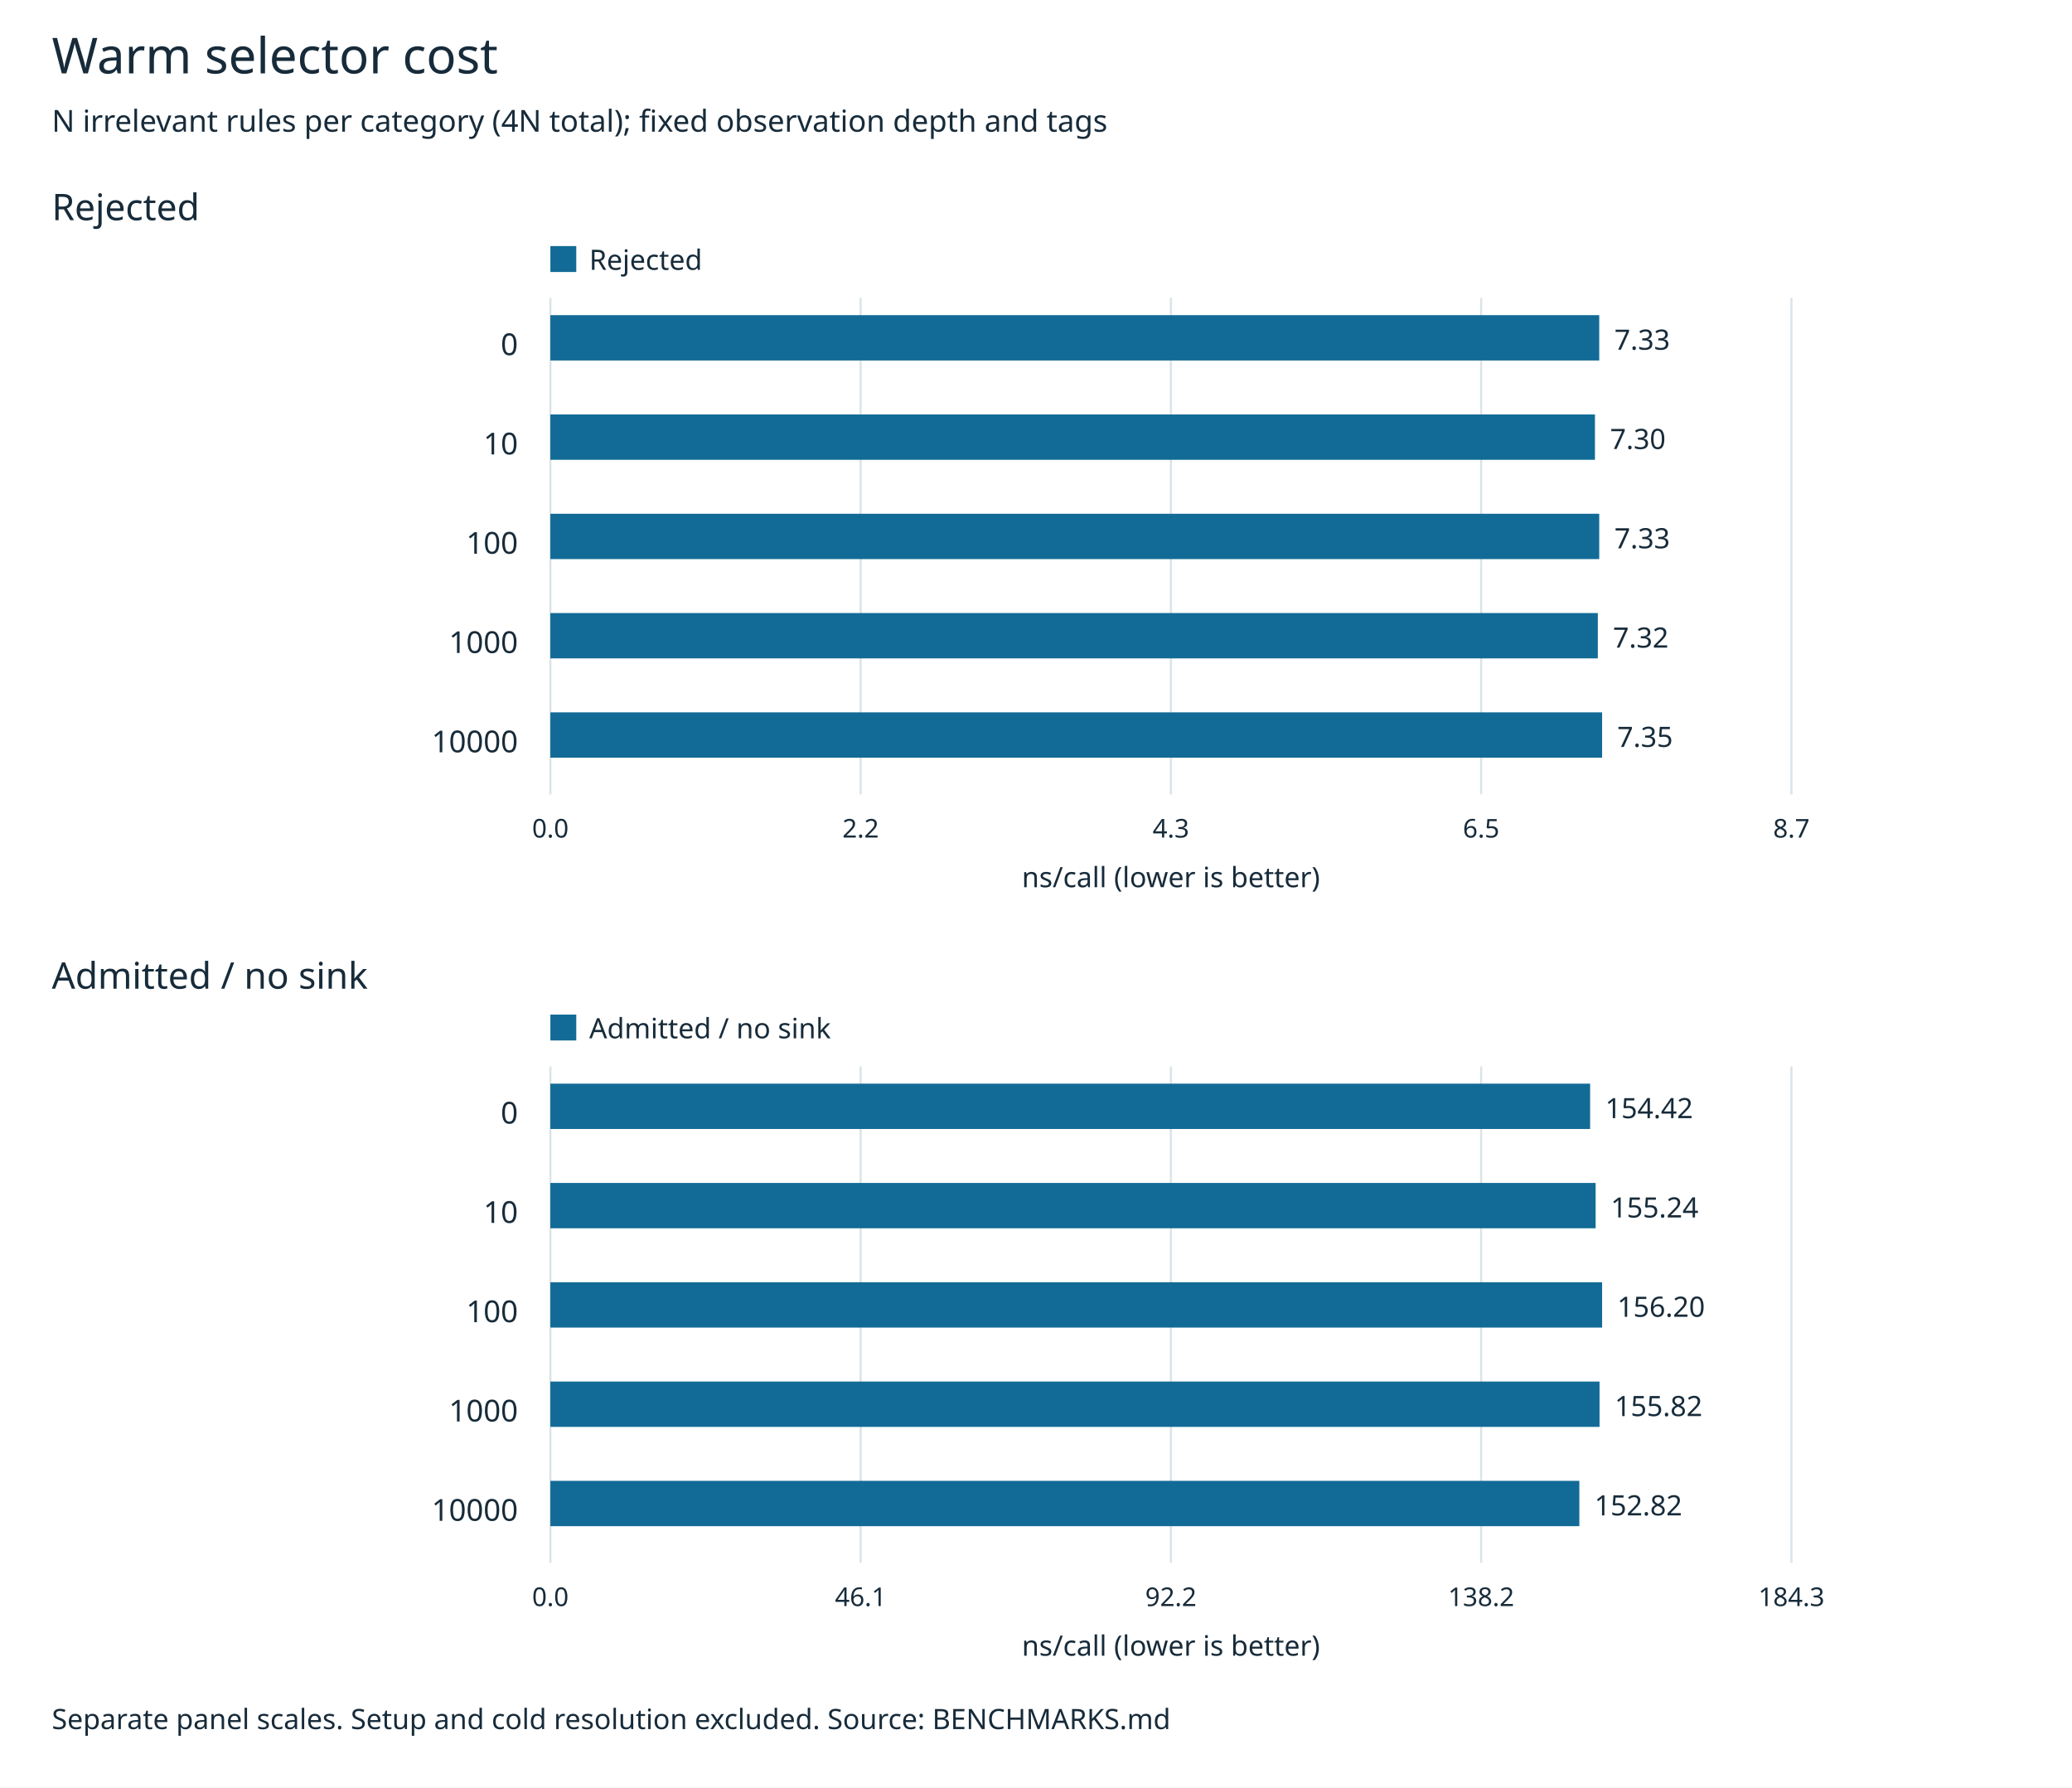
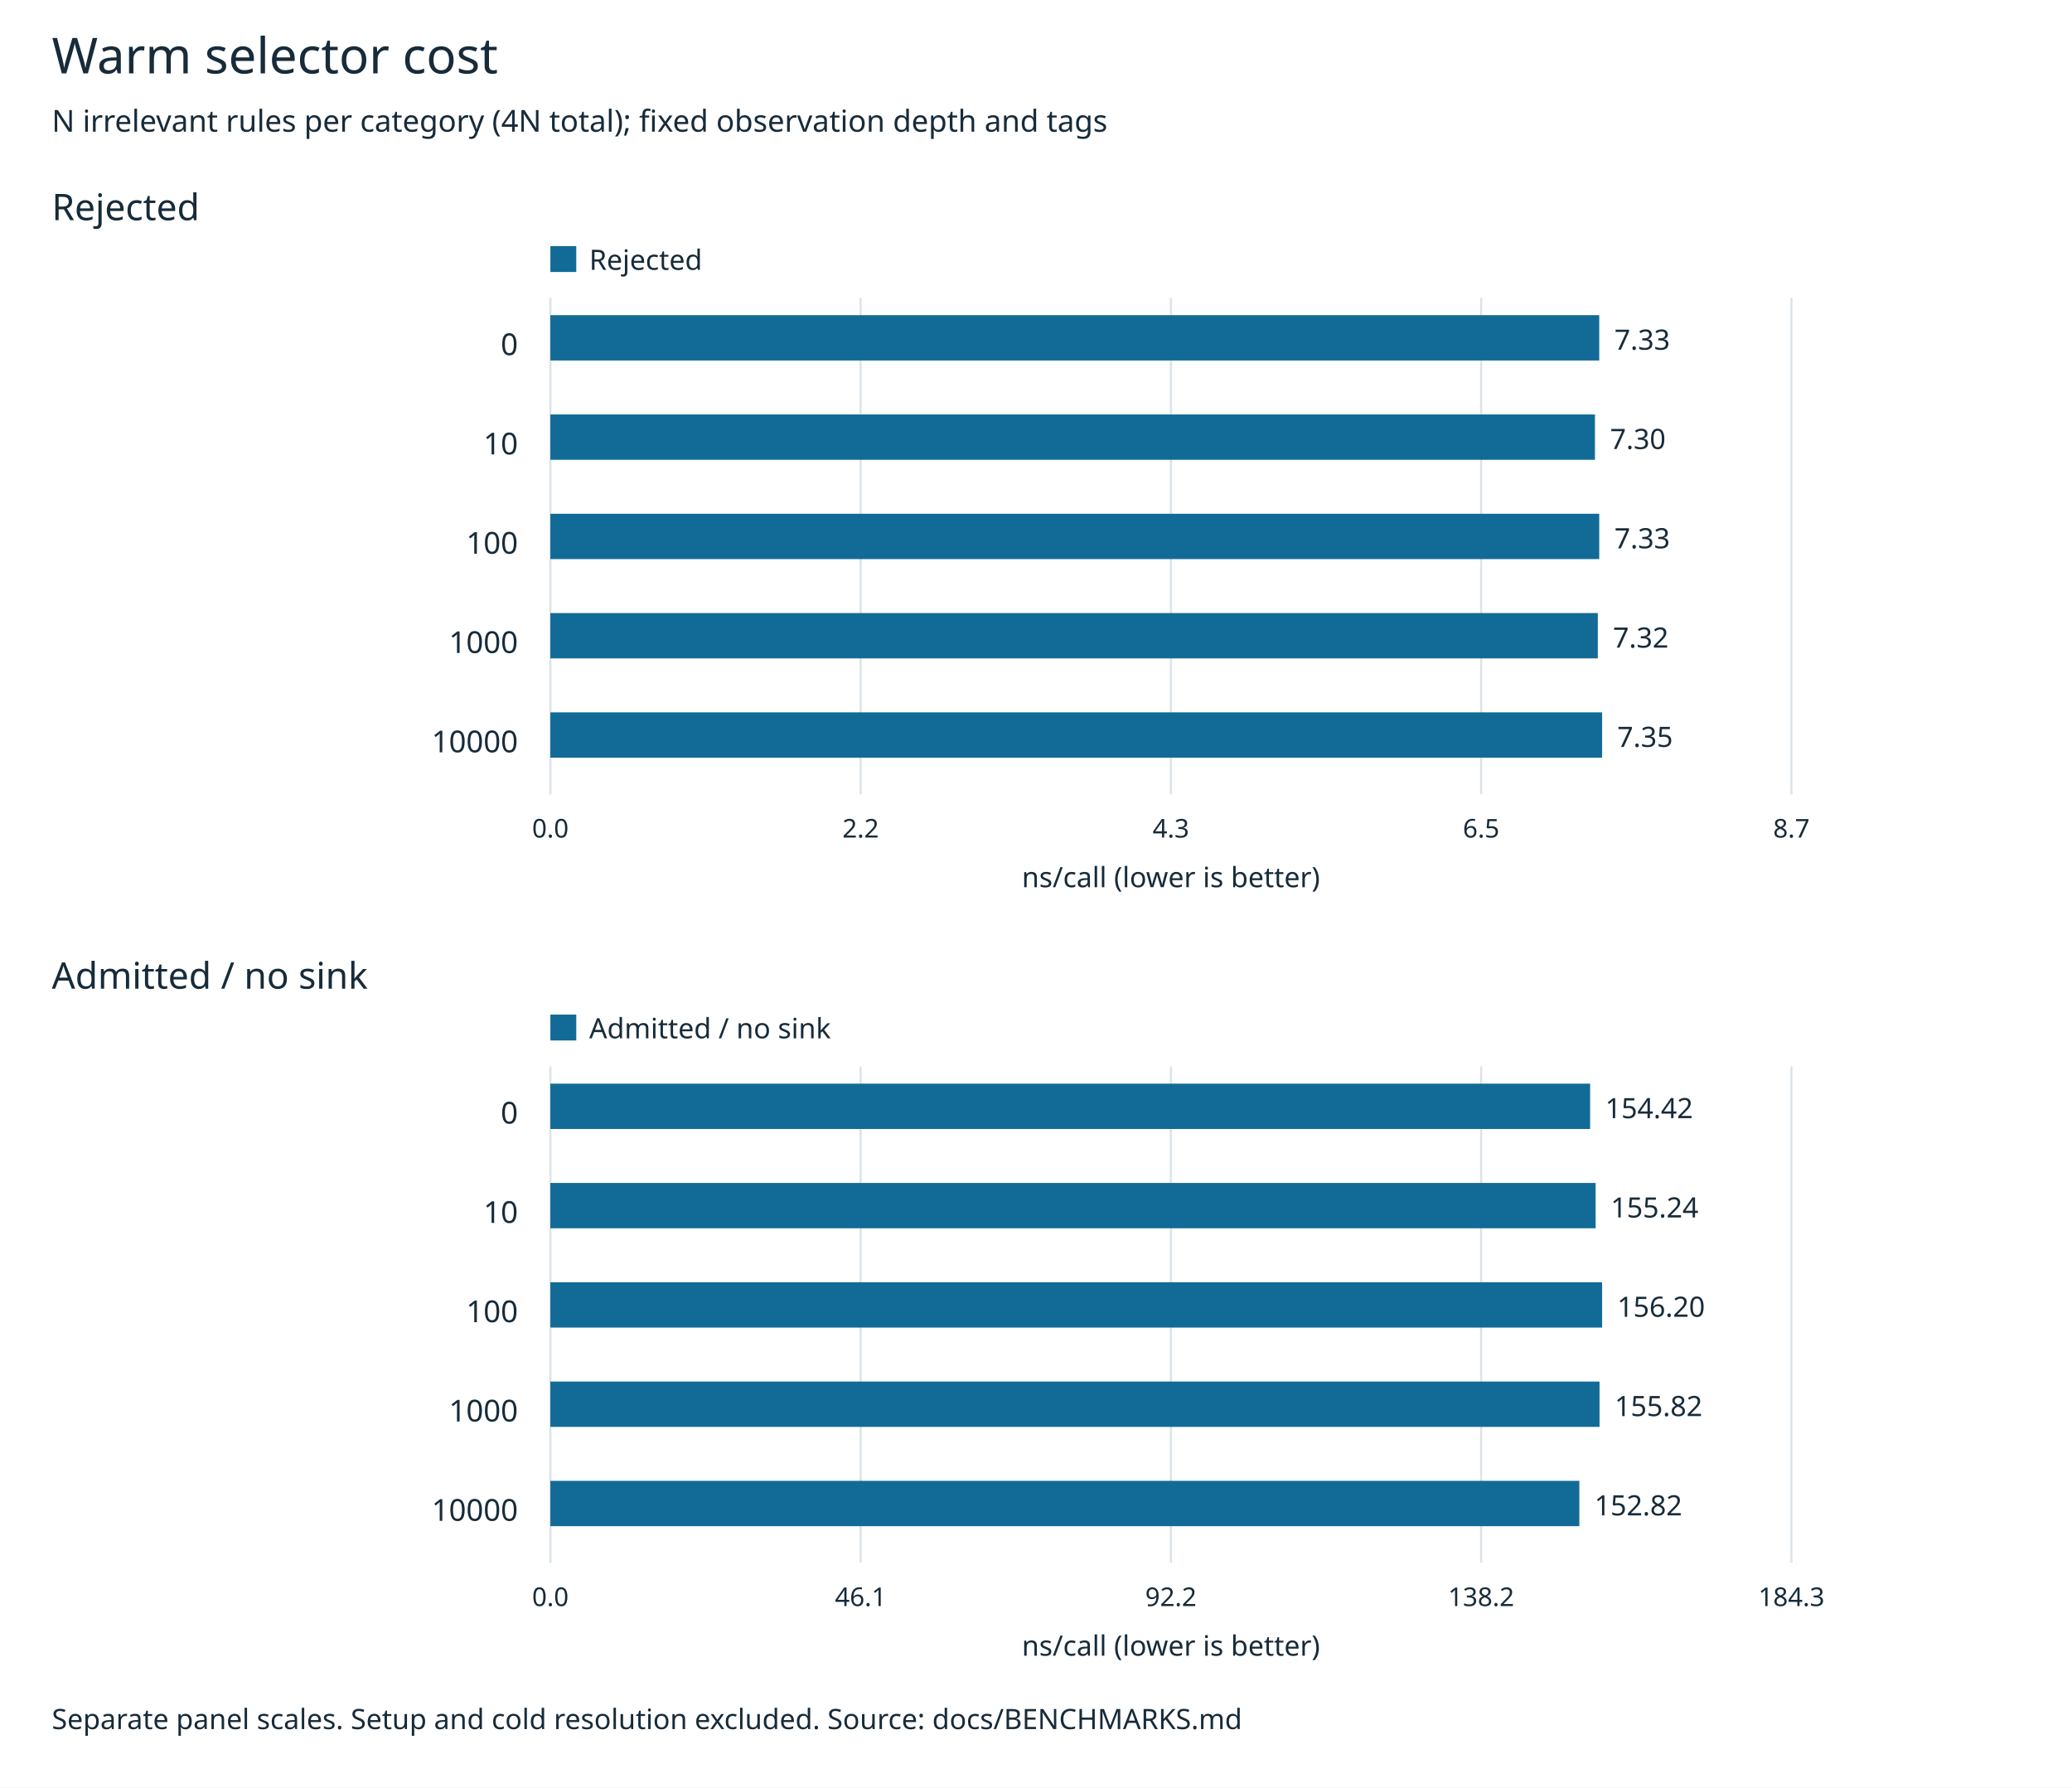
<svg xmlns="http://www.w3.org/2000/svg" width="960" height="828" viewBox="0 0 960 828" role="img" aria-labelledby="title desc">
  <rect width="960" height="828" fill="#ffffff" />
  <g font-family="sans-serif">
    <text x="24.00" y="34.00" font-size="23" text-anchor="start" fill="#172b3a">Warm selector cost</text>
    <text x="24.00" y="61.00" font-size="14" text-anchor="start" fill="#172b3a">N irrelevant rules per category (4N total); fixed observation depth and tags</text>
    <text x="24.00" y="102.00" font-size="17" text-anchor="start" fill="#172b3a">Rejected</text>
    <rect x="255" y="114" width="12" height="12" fill="#126b96" />
    <text x="273.00" y="125.00" font-size="13" text-anchor="start" fill="#172b3a">Rejected</text>
    <path d="M255.00 138V368" stroke="#dce4e9" />
    <text x="255.00" y="388.00" font-size="12" text-anchor="middle" fill="#172b3a">0.0</text>
    <path d="M398.75 138V368" stroke="#dce4e9" />
    <text x="398.75" y="388.00" font-size="12" text-anchor="middle" fill="#172b3a">2.2</text>
    <path d="M542.50 138V368" stroke="#dce4e9" />
    <text x="542.50" y="388.00" font-size="12" text-anchor="middle" fill="#172b3a">4.3</text>
    <path d="M686.25 138V368" stroke="#dce4e9" />
    <text x="686.25" y="388.00" font-size="12" text-anchor="middle" fill="#172b3a">6.5</text>
    <path d="M830.00 138V368" stroke="#dce4e9" />
    <text x="830.00" y="388.00" font-size="12" text-anchor="middle" fill="#172b3a">8.7</text>
    <text x="542.50" y="411.00" font-size="13" text-anchor="middle" fill="#172b3a">ns/call (lower is better)</text>
    <text x="240.00" y="164.50" font-size="14" text-anchor="end" fill="#172b3a">0</text>
    <rect x="255" y="146" width="485.96" height="21" fill="#126b96" />
    <text x="747.96" y="162.00" font-size="13" text-anchor="start" fill="#172b3a">7.33</text>
    <text x="240.00" y="210.50" font-size="14" text-anchor="end" fill="#172b3a">10</text>
    <rect x="255" y="192" width="483.97" height="21" fill="#126b96" />
    <text x="745.97" y="208.00" font-size="13" text-anchor="start" fill="#172b3a">7.30</text>
    <text x="240.00" y="256.50" font-size="14" text-anchor="end" fill="#172b3a">100</text>
    <rect x="255" y="238" width="485.96" height="21" fill="#126b96" />
    <text x="747.96" y="254.00" font-size="13" text-anchor="start" fill="#172b3a">7.33</text>
    <text x="240.00" y="302.50" font-size="14" text-anchor="end" fill="#172b3a">1000</text>
    <rect x="255" y="284" width="485.30" height="21" fill="#126b96" />
    <text x="747.30" y="300.00" font-size="13" text-anchor="start" fill="#172b3a">7.32</text>
    <text x="240.00" y="348.50" font-size="14" text-anchor="end" fill="#172b3a">10000</text>
    <rect x="255" y="330" width="487.29" height="21" fill="#126b96" />
    <text x="749.29" y="346.00" font-size="13" text-anchor="start" fill="#172b3a">7.35</text>
    <text x="24.00" y="458.00" font-size="17" text-anchor="start" fill="#172b3a">Admitted / no sink</text>
    <rect x="255" y="470" width="12" height="12" fill="#126b96" />
    <text x="273.00" y="481.00" font-size="13" text-anchor="start" fill="#172b3a">Admitted / no sink</text>
    <path d="M255.00 494V724" stroke="#dce4e9" />
    <text x="255.00" y="744.00" font-size="12" text-anchor="middle" fill="#172b3a">0.0</text>
    <path d="M398.75 494V724" stroke="#dce4e9" />
    <text x="398.75" y="744.00" font-size="12" text-anchor="middle" fill="#172b3a">46.1</text>
    <path d="M542.50 494V724" stroke="#dce4e9" />
    <text x="542.50" y="744.00" font-size="12" text-anchor="middle" fill="#172b3a">92.2</text>
    <path d="M686.25 494V724" stroke="#dce4e9" />
    <text x="686.25" y="744.00" font-size="12" text-anchor="middle" fill="#172b3a">138.2</text>
    <path d="M830.00 494V724" stroke="#dce4e9" />
    <text x="830.00" y="744.00" font-size="12" text-anchor="middle" fill="#172b3a">184.3</text>
    <text x="542.50" y="767.00" font-size="13" text-anchor="middle" fill="#172b3a">ns/call (lower is better)</text>
    <text x="240.00" y="520.50" font-size="14" text-anchor="end" fill="#172b3a">0</text>
    <rect x="255" y="502" width="481.74" height="21" fill="#126b96" />
    <text x="743.74" y="518.00" font-size="13" text-anchor="start" fill="#172b3a">154.42</text>
    <text x="240.00" y="566.50" font-size="14" text-anchor="end" fill="#172b3a">10</text>
    <rect x="255" y="548" width="484.29" height="21" fill="#126b96" />
    <text x="746.29" y="564.00" font-size="13" text-anchor="start" fill="#172b3a">155.24</text>
    <text x="240.00" y="612.50" font-size="14" text-anchor="end" fill="#172b3a">100</text>
    <rect x="255" y="594" width="487.29" height="21" fill="#126b96" />
    <text x="749.29" y="610.00" font-size="13" text-anchor="start" fill="#172b3a">156.20</text>
    <text x="240.00" y="658.50" font-size="14" text-anchor="end" fill="#172b3a">1000</text>
    <rect x="255" y="640" width="486.10" height="21" fill="#126b96" />
    <text x="748.10" y="656.00" font-size="13" text-anchor="start" fill="#172b3a">155.82</text>
    <text x="240.00" y="704.50" font-size="14" text-anchor="end" fill="#172b3a">10000</text>
    <rect x="255" y="686" width="476.74" height="21" fill="#126b96" />
    <text x="738.74" y="702.00" font-size="13" text-anchor="start" fill="#172b3a">152.82</text>
-     <text x="24.00" y="801.00" font-size="13" text-anchor="start" fill="#172b3a">Separate panel scales. Setup and cold resolution excluded. Source: BENCHMARKS.md</text>
+     <text x="24.00" y="801.00" font-size="13" text-anchor="start" fill="#172b3a">Separate panel scales. Setup and cold resolution excluded. Source: docs/BENCHMARKS.md</text>
  </g>
</svg>
